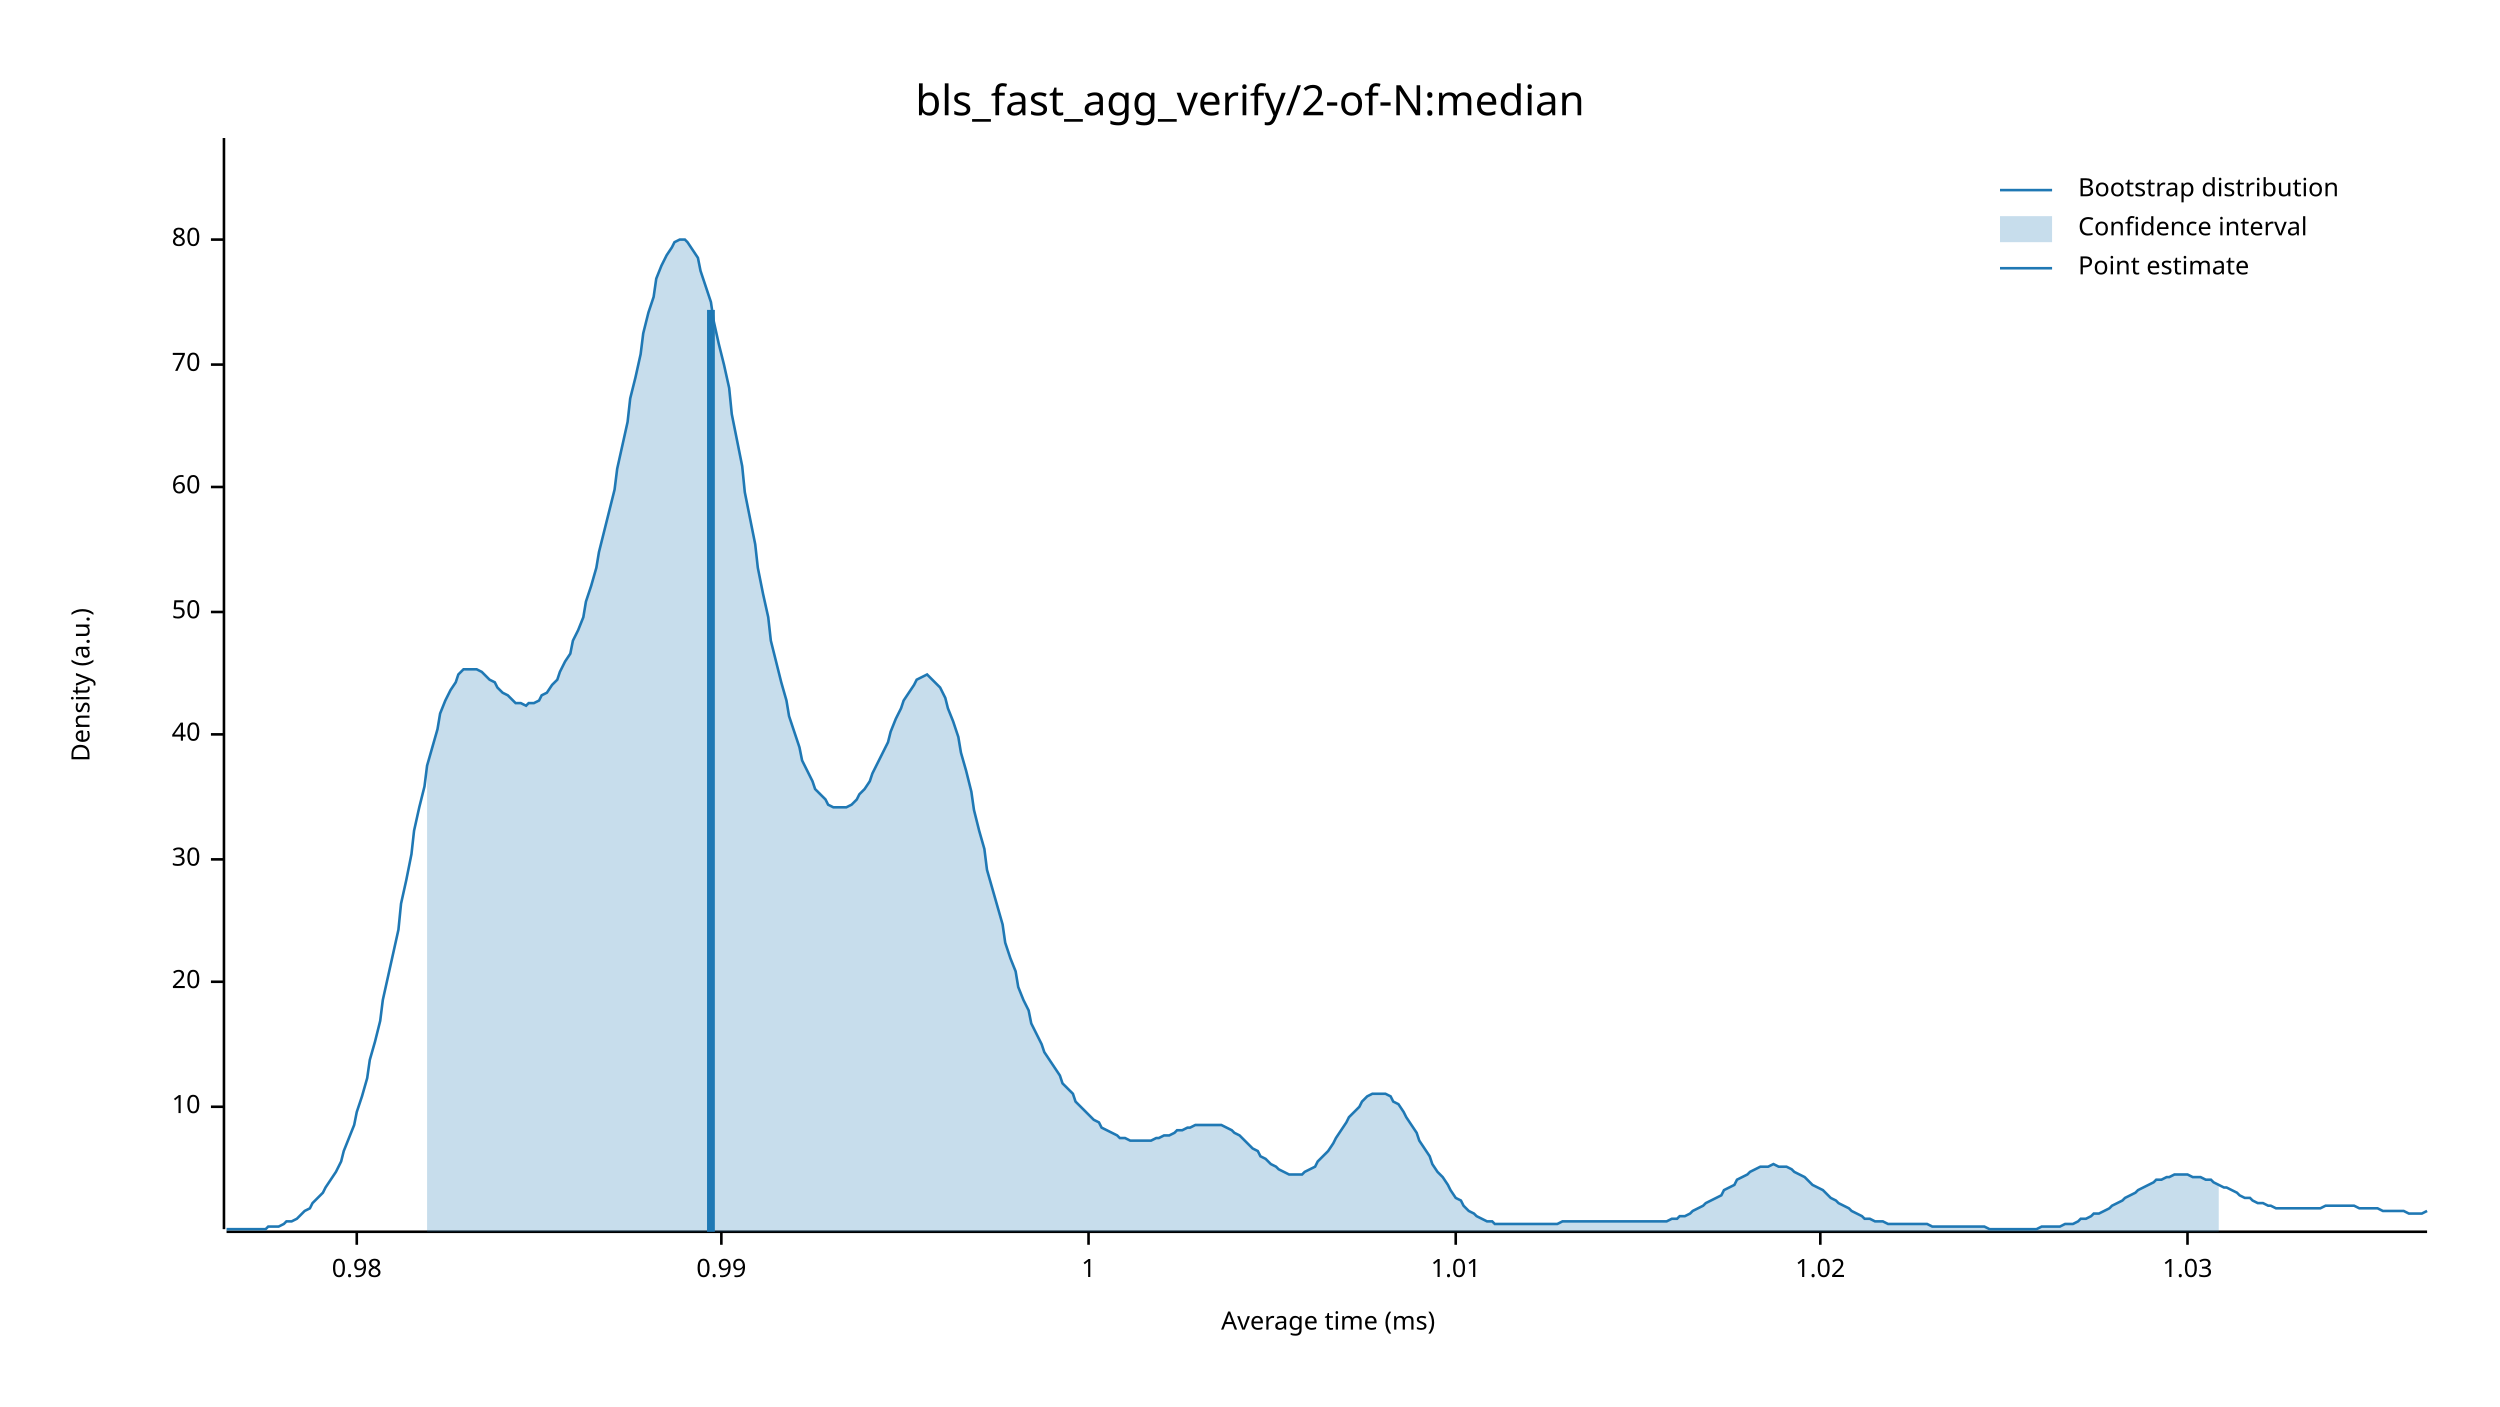
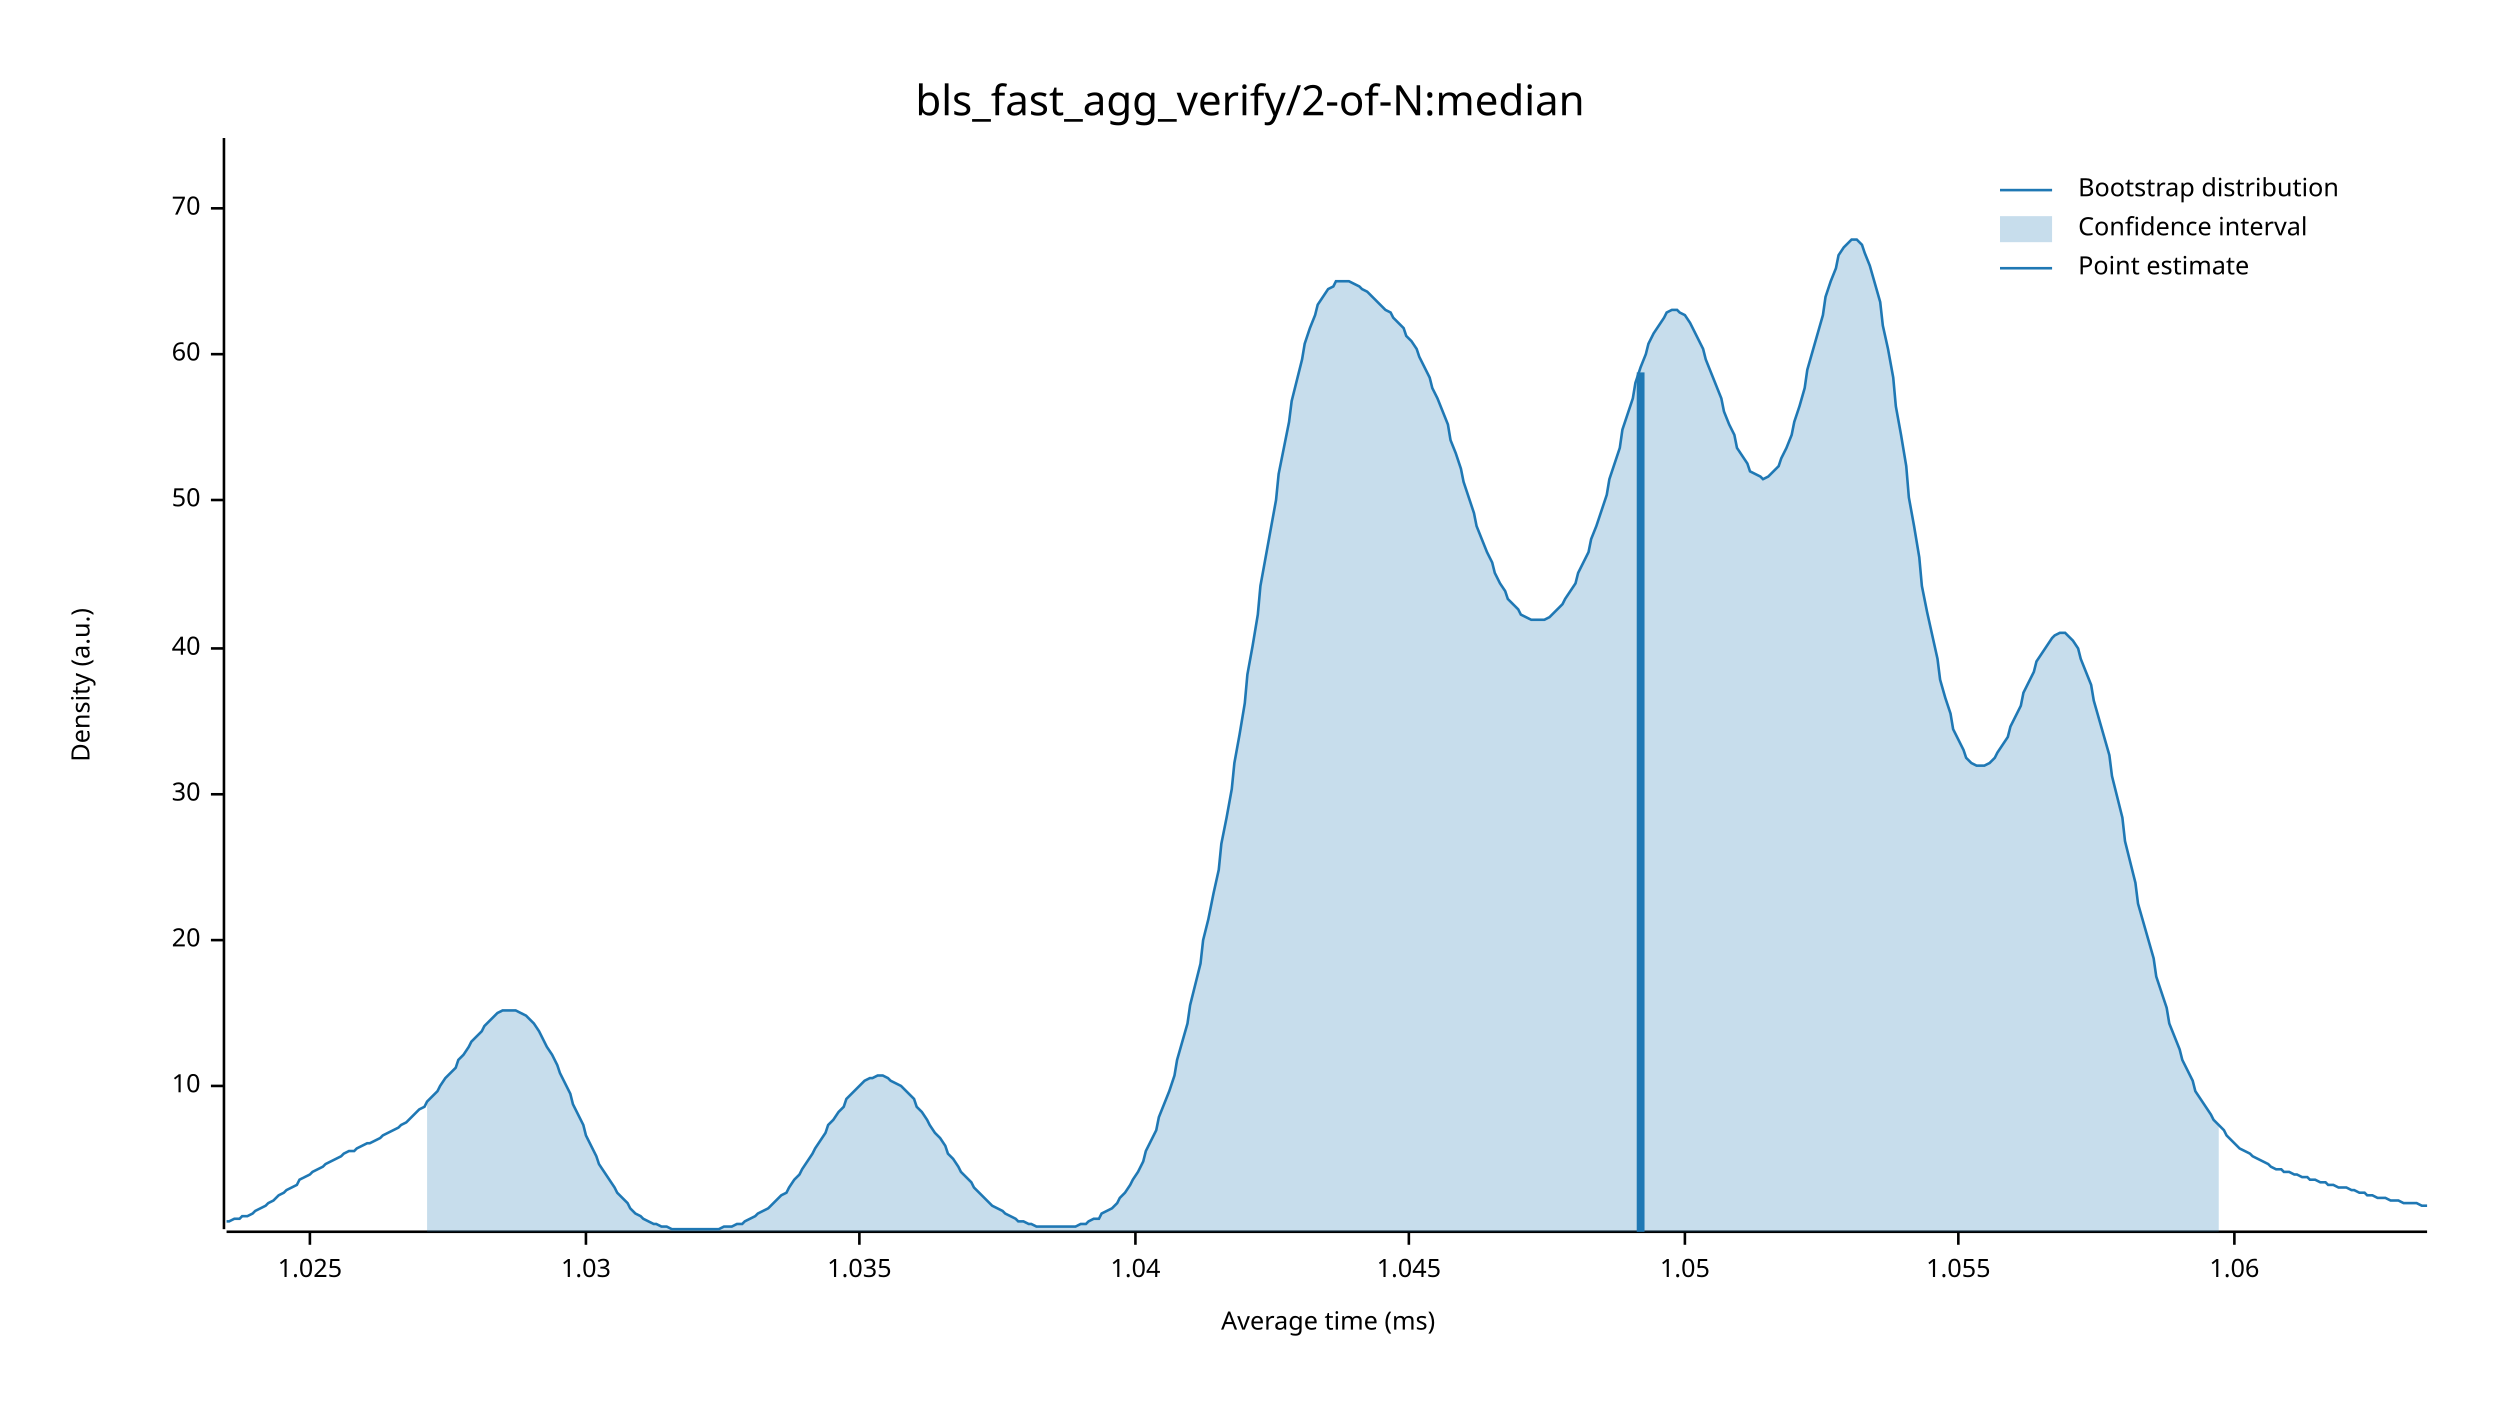
<svg xmlns="http://www.w3.org/2000/svg" width="960" height="540" viewBox="0 0 960 540">
  <text x="480" y="32" dy="0.76em" text-anchor="middle" font-family="sans-serif" font-size="16.129" opacity="1" fill="#000000">
bls_fast_agg_verify/2-of-N:median
</text>
  <text x="27" y="263" dy="0.76em" text-anchor="middle" font-family="sans-serif" font-size="9.677" opacity="1" fill="#000000" transform="rotate(270, 27, 263)">
Density (a.u.)
</text>
  <text x="510" y="513" dy="-0.5ex" text-anchor="middle" font-family="sans-serif" font-size="9.677" opacity="1" fill="#000000">
Average time (ms)
</text>
  <polyline fill="none" opacity="1" stroke="#000000" stroke-width="1" points="86,53 86,472 " />
-   <text x="77" y="425" dy="0.5ex" text-anchor="end" font-family="sans-serif" font-size="9.677" opacity="1" fill="#000000">
+   <text x="77" y="417" dy="0.5ex" text-anchor="end" font-family="sans-serif" font-size="9.677" opacity="1" fill="#000000">
10
</text>
-   <polyline fill="none" opacity="1" stroke="#000000" stroke-width="1" points="81,425 86,425 " />
-   <text x="77" y="377" dy="0.5ex" text-anchor="end" font-family="sans-serif" font-size="9.677" opacity="1" fill="#000000">
+   <polyline fill="none" opacity="1" stroke="#000000" stroke-width="1" points="81,417 86,417 " />
+   <text x="77" y="361" dy="0.5ex" text-anchor="end" font-family="sans-serif" font-size="9.677" opacity="1" fill="#000000">
20
</text>
-   <polyline fill="none" opacity="1" stroke="#000000" stroke-width="1" points="81,377 86,377 " />
-   <text x="77" y="330" dy="0.5ex" text-anchor="end" font-family="sans-serif" font-size="9.677" opacity="1" fill="#000000">
+   <polyline fill="none" opacity="1" stroke="#000000" stroke-width="1" points="81,361 86,361 " />
+   <text x="77" y="305" dy="0.5ex" text-anchor="end" font-family="sans-serif" font-size="9.677" opacity="1" fill="#000000">
30
</text>
-   <polyline fill="none" opacity="1" stroke="#000000" stroke-width="1" points="81,330 86,330 " />
-   <text x="77" y="282" dy="0.5ex" text-anchor="end" font-family="sans-serif" font-size="9.677" opacity="1" fill="#000000">
+   <polyline fill="none" opacity="1" stroke="#000000" stroke-width="1" points="81,305 86,305 " />
+   <text x="77" y="249" dy="0.5ex" text-anchor="end" font-family="sans-serif" font-size="9.677" opacity="1" fill="#000000">
40
</text>
-   <polyline fill="none" opacity="1" stroke="#000000" stroke-width="1" points="81,282 86,282 " />
-   <text x="77" y="235" dy="0.5ex" text-anchor="end" font-family="sans-serif" font-size="9.677" opacity="1" fill="#000000">
+   <polyline fill="none" opacity="1" stroke="#000000" stroke-width="1" points="81,249 86,249 " />
+   <text x="77" y="192" dy="0.5ex" text-anchor="end" font-family="sans-serif" font-size="9.677" opacity="1" fill="#000000">
50
</text>
-   <polyline fill="none" opacity="1" stroke="#000000" stroke-width="1" points="81,235 86,235 " />
-   <text x="77" y="187" dy="0.5ex" text-anchor="end" font-family="sans-serif" font-size="9.677" opacity="1" fill="#000000">
+   <polyline fill="none" opacity="1" stroke="#000000" stroke-width="1" points="81,192 86,192 " />
+   <text x="77" y="136" dy="0.5ex" text-anchor="end" font-family="sans-serif" font-size="9.677" opacity="1" fill="#000000">
60
</text>
-   <polyline fill="none" opacity="1" stroke="#000000" stroke-width="1" points="81,187 86,187 " />
-   <text x="77" y="140" dy="0.5ex" text-anchor="end" font-family="sans-serif" font-size="9.677" opacity="1" fill="#000000">
+   <polyline fill="none" opacity="1" stroke="#000000" stroke-width="1" points="81,136 86,136 " />
+   <text x="77" y="80" dy="0.5ex" text-anchor="end" font-family="sans-serif" font-size="9.677" opacity="1" fill="#000000">
70
</text>
-   <polyline fill="none" opacity="1" stroke="#000000" stroke-width="1" points="81,140 86,140 " />
-   <text x="77" y="92" dy="0.5ex" text-anchor="end" font-family="sans-serif" font-size="9.677" opacity="1" fill="#000000">
- 80
+   <polyline fill="none" opacity="1" stroke="#000000" stroke-width="1" points="81,80 86,80 " />
+   <polyline fill="none" opacity="1" stroke="#000000" stroke-width="1" points="87,473 932,473 " />
+   <text x="119" y="483" dy="0.76em" text-anchor="middle" font-family="sans-serif" font-size="9.677" opacity="1" fill="#000000">
+ 1.025
</text>
-   <polyline fill="none" opacity="1" stroke="#000000" stroke-width="1" points="81,92 86,92 " />
-   <polyline fill="none" opacity="1" stroke="#000000" stroke-width="1" points="87,473 932,473 " />
-   <text x="137" y="483" dy="0.76em" text-anchor="middle" font-family="sans-serif" font-size="9.677" opacity="1" fill="#000000">
- 0.98
- </text>
-   <polyline fill="none" opacity="1" stroke="#000000" stroke-width="1" points="137,473 137,478 " />
-   <text x="277" y="483" dy="0.76em" text-anchor="middle" font-family="sans-serif" font-size="9.677" opacity="1" fill="#000000">
- 0.99
- </text>
-   <polyline fill="none" opacity="1" stroke="#000000" stroke-width="1" points="277,473 277,478 " />
-   <text x="418" y="483" dy="0.76em" text-anchor="middle" font-family="sans-serif" font-size="9.677" opacity="1" fill="#000000">
- 1
- </text>
-   <polyline fill="none" opacity="1" stroke="#000000" stroke-width="1" points="418,473 418,478 " />
-   <text x="559" y="483" dy="0.76em" text-anchor="middle" font-family="sans-serif" font-size="9.677" opacity="1" fill="#000000">
- 1.01
- </text>
-   <polyline fill="none" opacity="1" stroke="#000000" stroke-width="1" points="559,473 559,478 " />
-   <text x="699" y="483" dy="0.76em" text-anchor="middle" font-family="sans-serif" font-size="9.677" opacity="1" fill="#000000">
- 1.02
- </text>
-   <polyline fill="none" opacity="1" stroke="#000000" stroke-width="1" points="699,473 699,478 " />
-   <text x="840" y="483" dy="0.76em" text-anchor="middle" font-family="sans-serif" font-size="9.677" opacity="1" fill="#000000">
+   <polyline fill="none" opacity="1" stroke="#000000" stroke-width="1" points="119,473 119,478 " />
+   <text x="225" y="483" dy="0.76em" text-anchor="middle" font-family="sans-serif" font-size="9.677" opacity="1" fill="#000000">
1.03
</text>
-   <polyline fill="none" opacity="1" stroke="#000000" stroke-width="1" points="840,473 840,478 " />
-   <polyline fill="none" opacity="1" stroke="#1F78B4" stroke-width="1" points="87,472 88,472 90,472 92,472 93,472 95,472 97,472 98,472 100,472 102,472 103,471 105,471 107,471 109,470 110,469 112,469 114,468 115,467 117,465 119,464 120,462 122,460 124,458 125,456 127,453 129,450 131,446 132,442 134,437 136,432 137,427 139,421 141,414 142,407 144,400 146,392 147,384 149,375 151,366 153,357 154,347 156,338 158,328 159,319 161,310 163,302 164,294 166,287 168,280 169,274 171,269 173,265 175,262 176,259 178,257 180,257 181,257 183,257 185,258 186,259 188,261 190,262 191,264 193,266 195,267 197,269 198,270 200,270 202,271 203,270 205,270 207,269 208,267 210,266 212,263 214,261 215,258 217,254 219,251 220,246 222,242 224,237 225,231 227,225 229,218 230,212 232,204 234,196 236,188 237,180 239,171 241,162 242,153 244,145 246,136 247,128 249,120 251,114 252,107 254,102 256,98 258,95 259,93 261,92 263,92 264,93 266,96 268,99 269,104 271,110 273,116 274,123 276,132 278,140 280,149 281,159 283,169 285,179 286,189 288,199 290,209 291,218 293,228 295,237 296,246 298,254 300,262 302,269 303,275 305,281 307,287 308,292 310,296 312,300 313,303 315,305 317,307 318,309 320,310 322,310 324,310 325,310 327,309 329,307 330,305 332,303 334,300 335,297 337,293 339,289 341,285 342,281 344,276 346,272 347,269 349,266 351,263 352,261 354,260 356,259 357,260 359,262 361,264 363,268 364,272 366,277 368,283 369,289 371,296 373,304 374,311 376,319 378,326 379,334 381,341 383,348 385,355 386,362 388,368 390,373 391,379 393,384 395,388 396,393 398,397 400,401 401,404 403,407 405,410 407,413 408,416 410,418 412,420 413,423 415,425 417,427 418,428 420,430 422,431 423,433 425,434 427,435 429,436 430,437 432,437 434,438 435,438 437,438 439,438 440,438 442,438 444,437 445,437 447,436 449,436 451,435 452,434 454,434 456,433 457,433 459,432 461,432 462,432 464,432 466,432 468,432 469,432 471,433 473,434 474,435 476,436 478,438 479,439 481,441 483,442 484,444 486,445 488,447 490,448 491,449 493,450 495,451 496,451 498,451 500,451 501,450 503,449 505,448 506,446 508,444 510,442 512,439 513,437 515,434 517,431 518,429 520,427 522,425 523,423 525,421 527,420 528,420 530,420 532,420 534,421 535,423 537,424 539,427 540,429 542,432 544,435 545,438 547,441 549,444 550,447 552,450 554,452 556,455 557,457 559,460 561,461 562,463 564,465 566,466 567,467 569,468 571,469 573,469 574,470 576,470 578,470 579,470 581,470 583,470 584,470 586,470 588,470 589,470 591,470 593,470 595,470 596,470 598,470 600,469 601,469 603,469 605,469 606,469 608,469 610,469 611,469 613,469 615,469 617,469 618,469 620,469 622,469 623,469 625,469 627,469 628,469 630,469 632,469 633,469 635,469 637,469 639,469 640,469 642,468 644,468 645,467 647,467 649,466 650,465 652,464 654,463 655,462 657,461 659,460 661,459 662,457 664,456 666,455 667,453 669,452 671,451 672,450 674,449 676,448 677,448 679,448 681,447 683,448 684,448 686,448 688,449 689,450 691,451 693,452 694,453 696,455 698,456 700,457 701,458 703,460 705,461 706,462 708,463 710,464 711,465 713,466 715,467 716,468 718,468 720,469 722,469 723,469 725,470 727,470 728,470 730,470 732,470 733,470 735,470 737,470 738,470 740,470 742,471 744,471 745,471 747,471 749,471 750,471 752,471 754,471 755,471 757,471 759,471 760,471 762,471 764,472 766,472 767,472 769,472 771,472 772,472 774,472 776,472 777,472 779,472 781,472 782,472 784,471 786,471 788,471 789,471 791,471 793,470 794,470 796,470 798,469 799,468 801,468 803,467 804,466 806,466 808,465 810,464 811,463 813,462 815,461 816,460 818,459 820,458 821,457 823,456 825,455 827,454 828,453 830,453 832,452 833,452 835,451 837,451 838,451 840,451 842,452 843,452 845,452 847,453 849,453 850,454 852,455 854,456 855,456 857,457 859,458 860,459 862,460 864,460 865,461 867,462 869,462 871,463 872,463 874,464 876,464 877,464 879,464 881,464 882,464 884,464 886,464 887,464 889,464 891,464 893,463 894,463 896,463 898,463 899,463 901,463 903,463 904,463 906,464 908,464 909,464 911,464 913,464 915,465 916,465 918,465 920,465 921,465 923,465 925,466 926,466 928,466 930,466 932,465 " />
-   <polygon opacity="0.25" fill="#1F78B4" points="164,294 166,287 168,280 169,274 171,269 173,265 175,262 176,259 178,257 180,257 181,257 183,257 185,258 186,259 188,261 190,262 191,264 193,266 195,267 197,269 198,270 200,270 202,271 203,270 205,270 207,269 208,267 210,266 212,263 214,261 215,258 217,254 219,251 220,246 222,242 224,237 225,231 227,225 229,218 230,212 232,204 234,196 236,188 237,180 239,171 241,162 242,153 244,145 246,136 247,128 249,120 251,114 252,107 254,102 256,98 258,95 259,93 261,92 263,92 264,93 266,96 268,99 269,104 271,110 273,116 274,123 276,132 278,140 280,149 281,159 283,169 285,179 286,189 288,199 290,209 291,218 293,228 295,237 296,246 298,254 300,262 302,269 303,275 305,281 307,287 308,292 310,296 312,300 313,303 315,305 317,307 318,309 320,310 322,310 324,310 325,310 327,309 329,307 330,305 332,303 334,300 335,297 337,293 339,289 341,285 342,281 344,276 346,272 347,269 349,266 351,263 352,261 354,260 356,259 357,260 359,262 361,264 363,268 364,272 366,277 368,283 369,289 371,296 373,304 374,311 376,319 378,326 379,334 381,341 383,348 385,355 386,362 388,368 390,373 391,379 393,384 395,388 396,393 398,397 400,401 401,404 403,407 405,410 407,413 408,416 410,418 412,420 413,423 415,425 417,427 418,428 420,430 422,431 423,433 425,434 427,435 429,436 430,437 432,437 434,438 435,438 437,438 439,438 440,438 442,438 444,437 445,437 447,436 449,436 451,435 452,434 454,434 456,433 457,433 459,432 461,432 462,432 464,432 466,432 468,432 469,432 471,433 473,434 474,435 476,436 478,438 479,439 481,441 483,442 484,444 486,445 488,447 490,448 491,449 493,450 495,451 496,451 498,451 500,451 501,450 503,449 505,448 506,446 508,444 510,442 512,439 513,437 515,434 517,431 518,429 520,427 522,425 523,423 525,421 527,420 528,420 530,420 532,420 534,421 535,423 537,424 539,427 540,429 542,432 544,435 545,438 547,441 549,444 550,447 552,450 554,452 556,455 557,457 559,460 561,461 562,463 564,465 566,466 567,467 569,468 571,469 573,469 574,470 576,470 578,470 579,470 581,470 583,470 584,470 586,470 588,470 589,470 591,470 593,470 595,470 596,470 598,470 600,469 601,469 603,469 605,469 606,469 608,469 610,469 611,469 613,469 615,469 617,469 618,469 620,469 622,469 623,469 625,469 627,469 628,469 630,469 632,469 633,469 635,469 637,469 639,469 640,469 642,468 644,468 645,467 647,467 649,466 650,465 652,464 654,463 655,462 657,461 659,460 661,459 662,457 664,456 666,455 667,453 669,452 671,451 672,450 674,449 676,448 677,448 679,448 681,447 683,448 684,448 686,448 688,449 689,450 691,451 693,452 694,453 696,455 698,456 700,457 701,458 703,460 705,461 706,462 708,463 710,464 711,465 713,466 715,467 716,468 718,468 720,469 722,469 723,469 725,470 727,470 728,470 730,470 732,470 733,470 735,470 737,470 738,470 740,470 742,471 744,471 745,471 747,471 749,471 750,471 752,471 754,471 755,471 757,471 759,471 760,471 762,471 764,472 766,472 767,472 769,472 771,472 772,472 774,472 776,472 777,472 779,472 781,472 782,472 784,471 786,471 788,471 789,471 791,471 793,470 794,470 796,470 798,469 799,468 801,468 803,467 804,466 806,466 808,465 810,464 811,463 813,462 815,461 816,460 818,459 820,458 821,457 823,456 825,455 827,454 828,453 830,453 832,452 833,452 835,451 837,451 838,451 840,451 842,452 843,452 845,452 847,453 849,453 850,454 852,455 852,473 164,473 " />
-   <polyline fill="none" opacity="1" stroke="#1F78B4" stroke-width="3" points="273,473 273,119 " />
+   <polyline fill="none" opacity="1" stroke="#000000" stroke-width="1" points="225,473 225,478 " />
+   <text x="330" y="483" dy="0.76em" text-anchor="middle" font-family="sans-serif" font-size="9.677" opacity="1" fill="#000000">
+ 1.035
+ </text>
+   <polyline fill="none" opacity="1" stroke="#000000" stroke-width="1" points="330,473 330,478 " />
+   <text x="436" y="483" dy="0.76em" text-anchor="middle" font-family="sans-serif" font-size="9.677" opacity="1" fill="#000000">
+ 1.04
+ </text>
+   <polyline fill="none" opacity="1" stroke="#000000" stroke-width="1" points="436,473 436,478 " />
+   <text x="541" y="483" dy="0.76em" text-anchor="middle" font-family="sans-serif" font-size="9.677" opacity="1" fill="#000000">
+ 1.045
+ </text>
+   <polyline fill="none" opacity="1" stroke="#000000" stroke-width="1" points="541,473 541,478 " />
+   <text x="647" y="483" dy="0.76em" text-anchor="middle" font-family="sans-serif" font-size="9.677" opacity="1" fill="#000000">
+ 1.05
+ </text>
+   <polyline fill="none" opacity="1" stroke="#000000" stroke-width="1" points="647,473 647,478 " />
+   <text x="752" y="483" dy="0.76em" text-anchor="middle" font-family="sans-serif" font-size="9.677" opacity="1" fill="#000000">
+ 1.055
+ </text>
+   <polyline fill="none" opacity="1" stroke="#000000" stroke-width="1" points="752,473 752,478 " />
+   <text x="858" y="483" dy="0.76em" text-anchor="middle" font-family="sans-serif" font-size="9.677" opacity="1" fill="#000000">
+ 1.06
+ </text>
+   <polyline fill="none" opacity="1" stroke="#000000" stroke-width="1" points="858,473 858,478 " />
+   <polyline fill="none" opacity="1" stroke="#1F78B4" stroke-width="1" points="87,469 88,469 90,468 92,468 93,467 95,467 97,466 98,465 100,464 102,463 103,462 105,461 107,459 109,458 110,457 112,456 114,455 115,453 117,452 119,451 120,450 122,449 124,448 125,447 127,446 129,445 131,444 132,443 134,442 136,442 137,441 139,440 141,439 142,439 144,438 146,437 147,436 149,435 151,434 153,433 154,432 156,431 158,429 159,428 161,426 163,425 164,423 166,421 168,419 169,417 171,414 173,412 175,410 176,407 178,405 180,402 181,400 183,398 185,396 186,394 188,392 190,390 191,389 193,388 195,388 197,388 198,388 200,389 202,390 203,391 205,393 207,396 208,398 210,402 212,405 214,409 215,412 217,416 219,420 220,424 222,428 224,432 225,436 227,440 229,444 230,447 232,450 234,453 236,456 237,458 239,460 241,462 242,464 244,466 246,467 247,468 249,469 251,470 252,470 254,471 256,471 258,472 259,472 261,472 263,472 264,472 266,472 268,472 269,472 271,472 273,472 274,472 276,472 278,471 280,471 281,471 283,470 285,470 286,469 288,468 290,467 291,466 293,465 295,464 296,463 298,461 300,459 302,458 303,456 305,453 307,451 308,449 310,446 312,443 313,441 315,438 317,435 318,432 320,430 322,427 324,425 325,422 327,420 329,418 330,417 332,415 334,414 335,414 337,413 339,413 341,414 342,415 344,416 346,417 347,418 349,420 351,422 352,425 354,427 356,430 357,432 359,435 361,437 363,440 364,443 366,445 368,448 369,450 371,452 373,454 374,456 376,458 378,460 379,461 381,463 383,464 385,465 386,466 388,467 390,468 391,469 393,469 395,470 396,470 398,471 400,471 401,471 403,471 405,471 407,471 408,471 410,471 412,471 413,471 415,470 417,470 418,469 420,468 422,468 423,466 425,465 427,464 429,462 430,460 432,458 434,455 435,453 437,450 439,446 440,442 442,438 444,434 445,429 447,424 449,419 451,413 452,407 454,400 456,393 457,386 459,378 461,370 462,361 464,353 466,343 468,334 469,324 471,314 473,303 474,293 476,282 478,270 479,259 481,248 483,236 484,225 486,214 488,203 490,192 491,182 493,172 495,162 496,154 498,146 500,138 501,132 503,126 505,121 506,117 508,114 510,111 512,110 513,108 515,108 517,108 518,108 520,109 522,110 523,111 525,112 527,114 528,115 530,117 532,119 534,120 535,122 537,124 539,126 540,129 542,131 544,134 545,137 547,141 549,145 550,149 552,153 554,158 556,163 557,169 559,174 561,180 562,185 564,191 566,197 567,202 569,207 571,212 573,216 574,220 576,224 578,227 579,230 581,232 583,234 584,236 586,237 588,238 589,238 591,238 593,238 595,237 596,236 598,234 600,232 601,230 603,227 605,224 606,220 608,216 610,212 611,207 613,202 615,196 617,190 618,184 620,178 622,172 623,165 625,159 627,153 628,147 630,141 632,136 633,132 635,128 637,125 639,122 640,120 642,119 644,119 645,120 647,121 649,124 650,126 652,130 654,134 655,138 657,143 659,148 661,153 662,158 664,163 666,167 667,172 669,175 671,178 672,181 674,182 676,183 677,184 679,183 681,181 683,179 684,176 686,172 688,167 689,162 691,156 693,149 694,142 696,135 698,128 700,121 701,114 703,108 705,103 706,98 708,95 710,93 711,92 713,92 715,94 716,97 718,102 720,109 722,116 723,125 725,134 727,145 728,156 730,167 732,179 733,191 735,202 737,214 738,225 740,235 742,244 744,253 745,261 747,268 749,274 750,280 752,284 754,288 755,291 757,293 759,294 760,294 762,294 764,293 766,291 767,289 769,286 771,283 772,279 774,275 776,271 777,266 779,262 781,258 782,254 784,251 786,248 788,245 789,244 791,243 793,243 794,244 796,246 798,249 799,253 801,258 803,263 804,269 806,276 808,283 810,290 811,298 813,306 815,314 816,323 818,331 820,339 821,347 823,354 825,361 827,368 828,375 830,381 832,387 833,393 835,398 837,403 838,407 840,411 842,415 843,419 845,422 847,425 849,428 850,430 852,432 854,434 855,436 857,438 859,440 860,441 862,442 864,443 865,444 867,445 869,446 871,447 872,448 874,449 876,449 877,450 879,450 881,451 882,451 884,452 886,452 887,453 889,453 891,454 893,454 894,455 896,455 898,456 899,456 901,456 903,457 904,457 906,458 908,458 909,459 911,459 913,460 915,460 916,460 918,461 920,461 921,461 923,462 925,462 926,462 928,462 930,463 932,463 " />
+   <polygon opacity="0.25" fill="#1F78B4" points="164,423 166,421 168,419 169,417 171,414 173,412 175,410 176,407 178,405 180,402 181,400 183,398 185,396 186,394 188,392 190,390 191,389 193,388 195,388 197,388 198,388 200,389 202,390 203,391 205,393 207,396 208,398 210,402 212,405 214,409 215,412 217,416 219,420 220,424 222,428 224,432 225,436 227,440 229,444 230,447 232,450 234,453 236,456 237,458 239,460 241,462 242,464 244,466 246,467 247,468 249,469 251,470 252,470 254,471 256,471 258,472 259,472 261,472 263,472 264,472 266,472 268,472 269,472 271,472 273,472 274,472 276,472 278,471 280,471 281,471 283,470 285,470 286,469 288,468 290,467 291,466 293,465 295,464 296,463 298,461 300,459 302,458 303,456 305,453 307,451 308,449 310,446 312,443 313,441 315,438 317,435 318,432 320,430 322,427 324,425 325,422 327,420 329,418 330,417 332,415 334,414 335,414 337,413 339,413 341,414 342,415 344,416 346,417 347,418 349,420 351,422 352,425 354,427 356,430 357,432 359,435 361,437 363,440 364,443 366,445 368,448 369,450 371,452 373,454 374,456 376,458 378,460 379,461 381,463 383,464 385,465 386,466 388,467 390,468 391,469 393,469 395,470 396,470 398,471 400,471 401,471 403,471 405,471 407,471 408,471 410,471 412,471 413,471 415,470 417,470 418,469 420,468 422,468 423,466 425,465 427,464 429,462 430,460 432,458 434,455 435,453 437,450 439,446 440,442 442,438 444,434 445,429 447,424 449,419 451,413 452,407 454,400 456,393 457,386 459,378 461,370 462,361 464,353 466,343 468,334 469,324 471,314 473,303 474,293 476,282 478,270 479,259 481,248 483,236 484,225 486,214 488,203 490,192 491,182 493,172 495,162 496,154 498,146 500,138 501,132 503,126 505,121 506,117 508,114 510,111 512,110 513,108 515,108 517,108 518,108 520,109 522,110 523,111 525,112 527,114 528,115 530,117 532,119 534,120 535,122 537,124 539,126 540,129 542,131 544,134 545,137 547,141 549,145 550,149 552,153 554,158 556,163 557,169 559,174 561,180 562,185 564,191 566,197 567,202 569,207 571,212 573,216 574,220 576,224 578,227 579,230 581,232 583,234 584,236 586,237 588,238 589,238 591,238 593,238 595,237 596,236 598,234 600,232 601,230 603,227 605,224 606,220 608,216 610,212 611,207 613,202 615,196 617,190 618,184 620,178 622,172 623,165 625,159 627,153 628,147 630,141 632,136 633,132 635,128 637,125 639,122 640,120 642,119 644,119 645,120 647,121 649,124 650,126 652,130 654,134 655,138 657,143 659,148 661,153 662,158 664,163 666,167 667,172 669,175 671,178 672,181 674,182 676,183 677,184 679,183 681,181 683,179 684,176 686,172 688,167 689,162 691,156 693,149 694,142 696,135 698,128 700,121 701,114 703,108 705,103 706,98 708,95 710,93 711,92 713,92 715,94 716,97 718,102 720,109 722,116 723,125 725,134 727,145 728,156 730,167 732,179 733,191 735,202 737,214 738,225 740,235 742,244 744,253 745,261 747,268 749,274 750,280 752,284 754,288 755,291 757,293 759,294 760,294 762,294 764,293 766,291 767,289 769,286 771,283 772,279 774,275 776,271 777,266 779,262 781,258 782,254 784,251 786,248 788,245 789,244 791,243 793,243 794,244 796,246 798,249 799,253 801,258 803,263 804,269 806,276 808,283 810,290 811,298 813,306 815,314 816,323 818,331 820,339 821,347 823,354 825,361 827,368 828,375 830,381 832,387 833,393 835,398 837,403 838,407 840,411 842,415 843,419 845,422 847,425 849,428 850,430 852,432 852,473 164,473 " />
+   <polyline fill="none" opacity="1" stroke="#1F78B4" stroke-width="3" points="630,473 630,143 " />
  <text x="798" y="68" dy="0.76em" text-anchor="start" font-family="sans-serif" font-size="9.677" opacity="1" fill="#000000">
Bootstrap distribution
</text>
  <text x="798" y="83" dy="0.76em" text-anchor="start" font-family="sans-serif" font-size="9.677" opacity="1" fill="#000000">
Confidence interval
</text>
  <text x="798" y="98" dy="0.76em" text-anchor="start" font-family="sans-serif" font-size="9.677" opacity="1" fill="#000000">
Point estimate
</text>
  <polyline fill="none" opacity="1" stroke="#1F78B4" stroke-width="1" points="768,73 788,73 " />
  <rect x="768" y="83" width="20" height="10" opacity="0.25" fill="#1F78B4" stroke="none" />
  <polyline fill="none" opacity="1" stroke="#1F78B4" stroke-width="1" points="768,103 788,103 " />
</svg>
